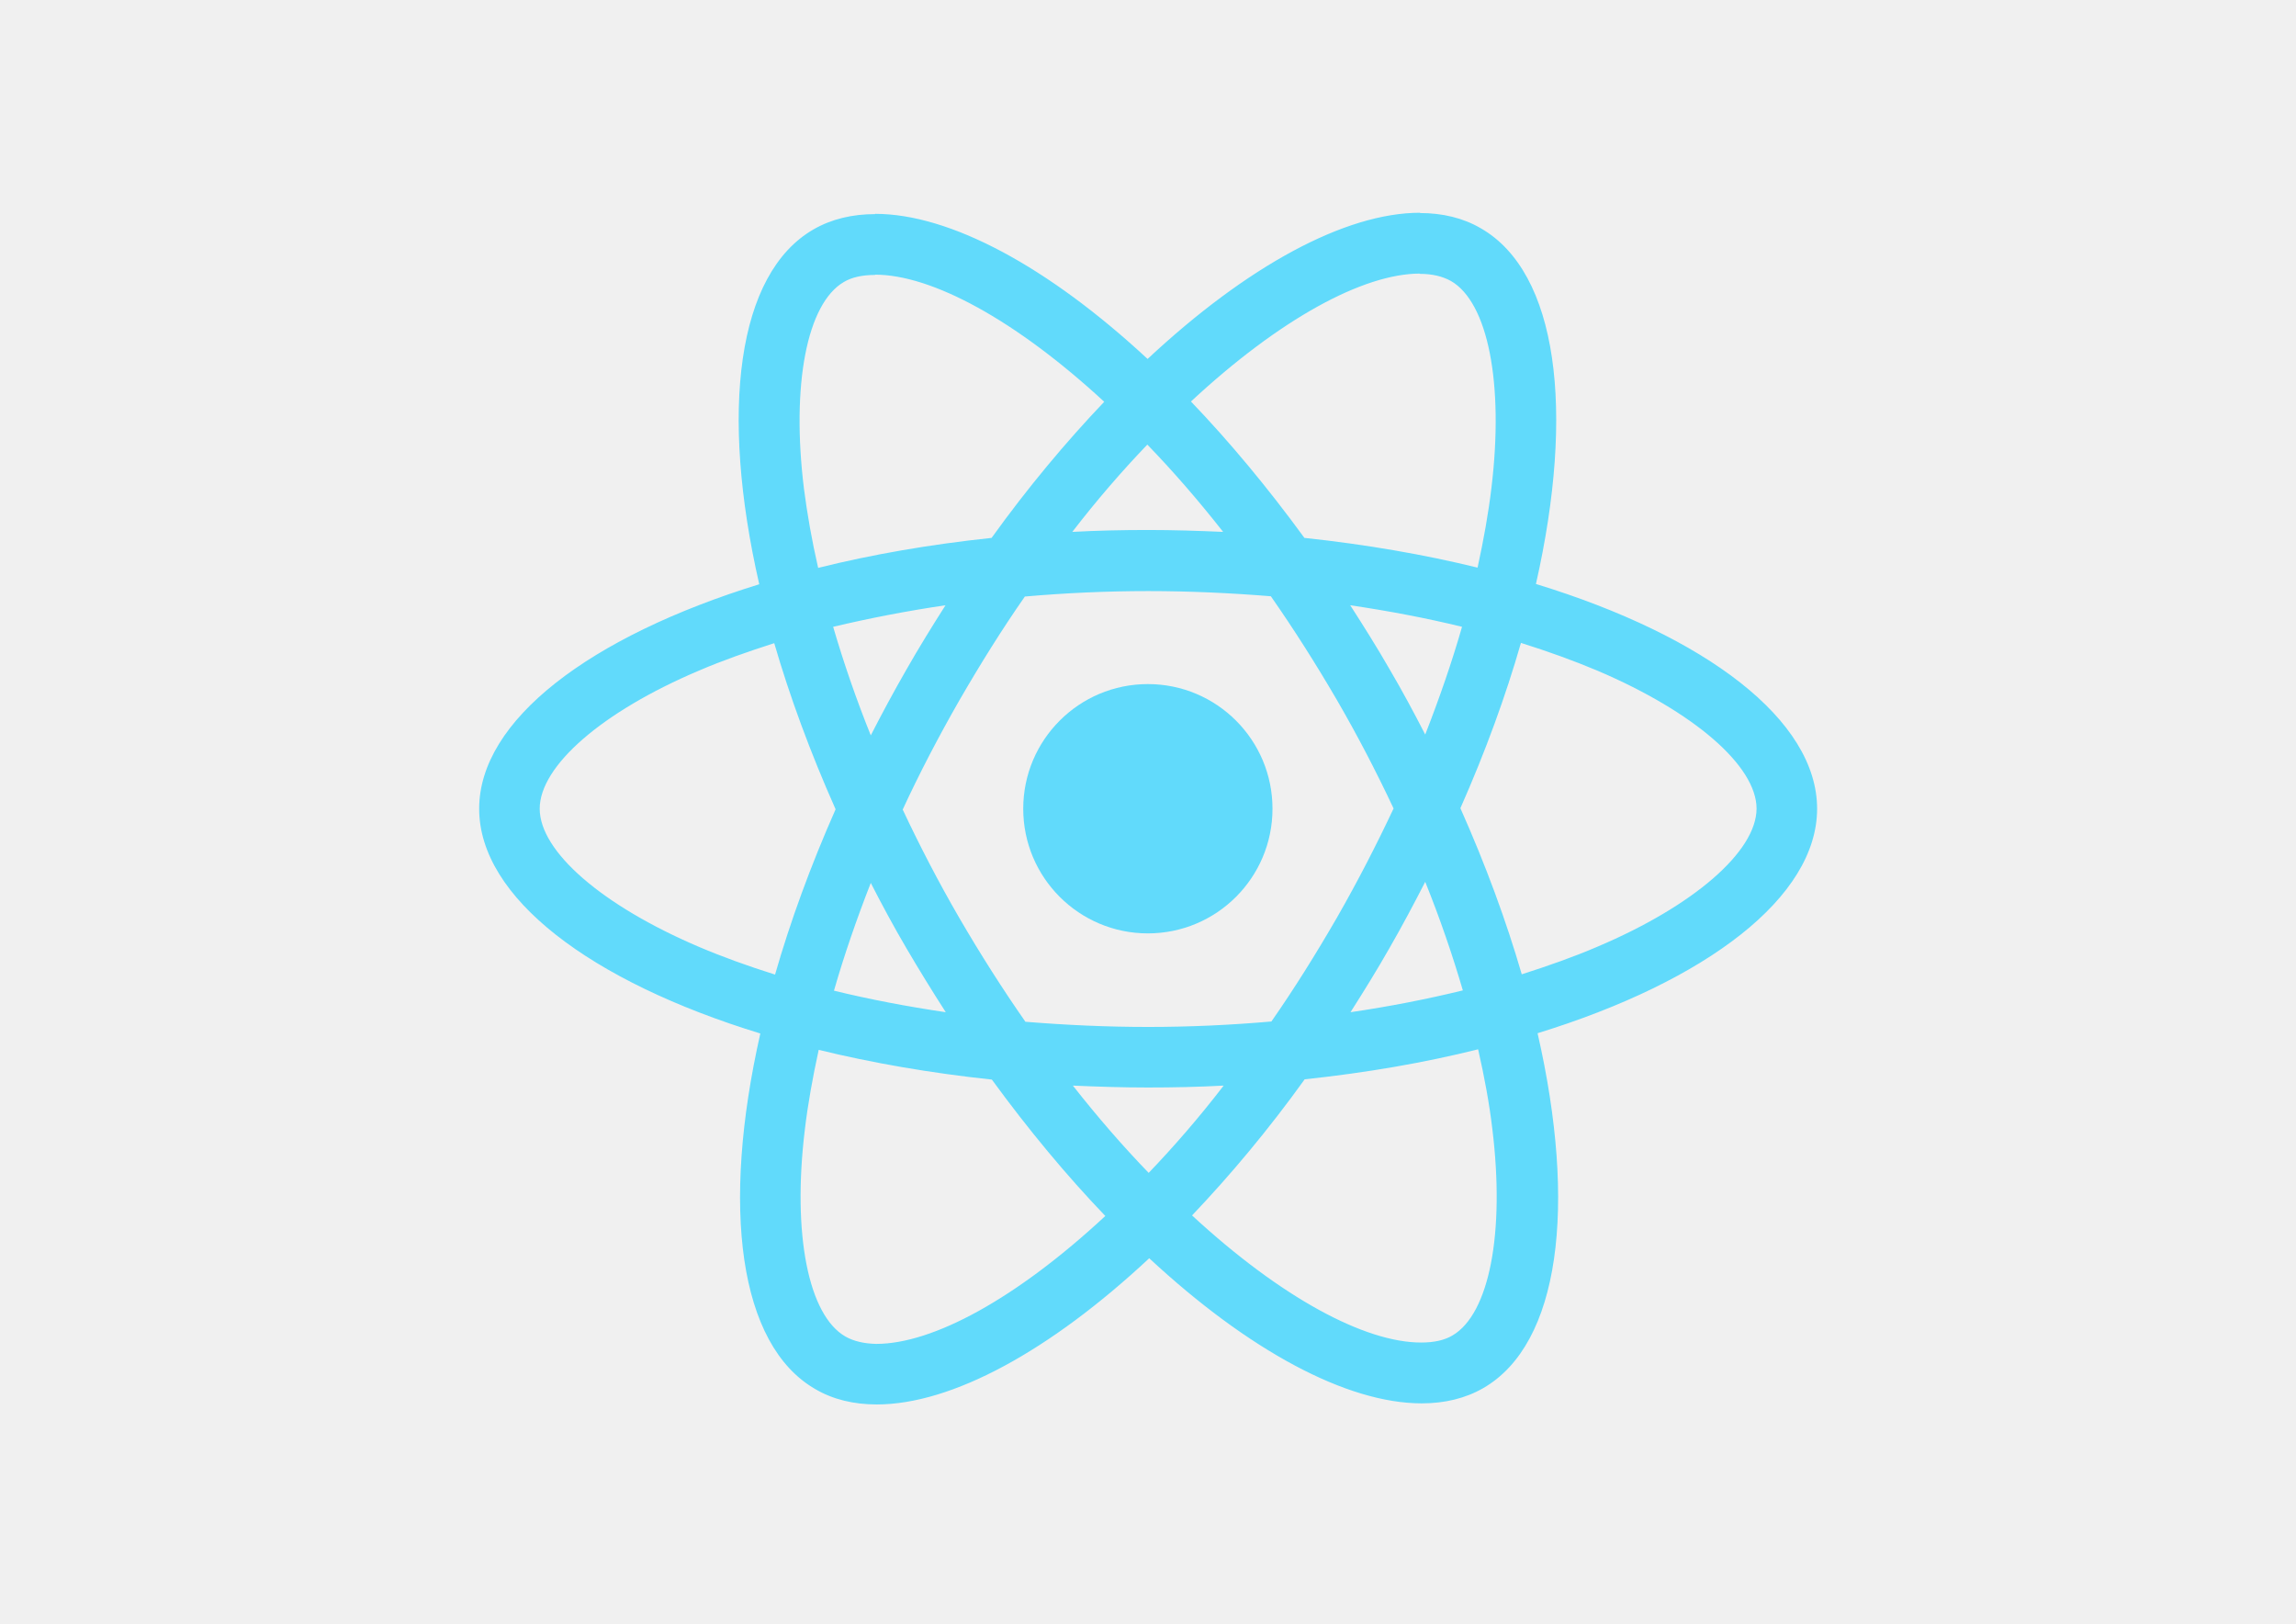
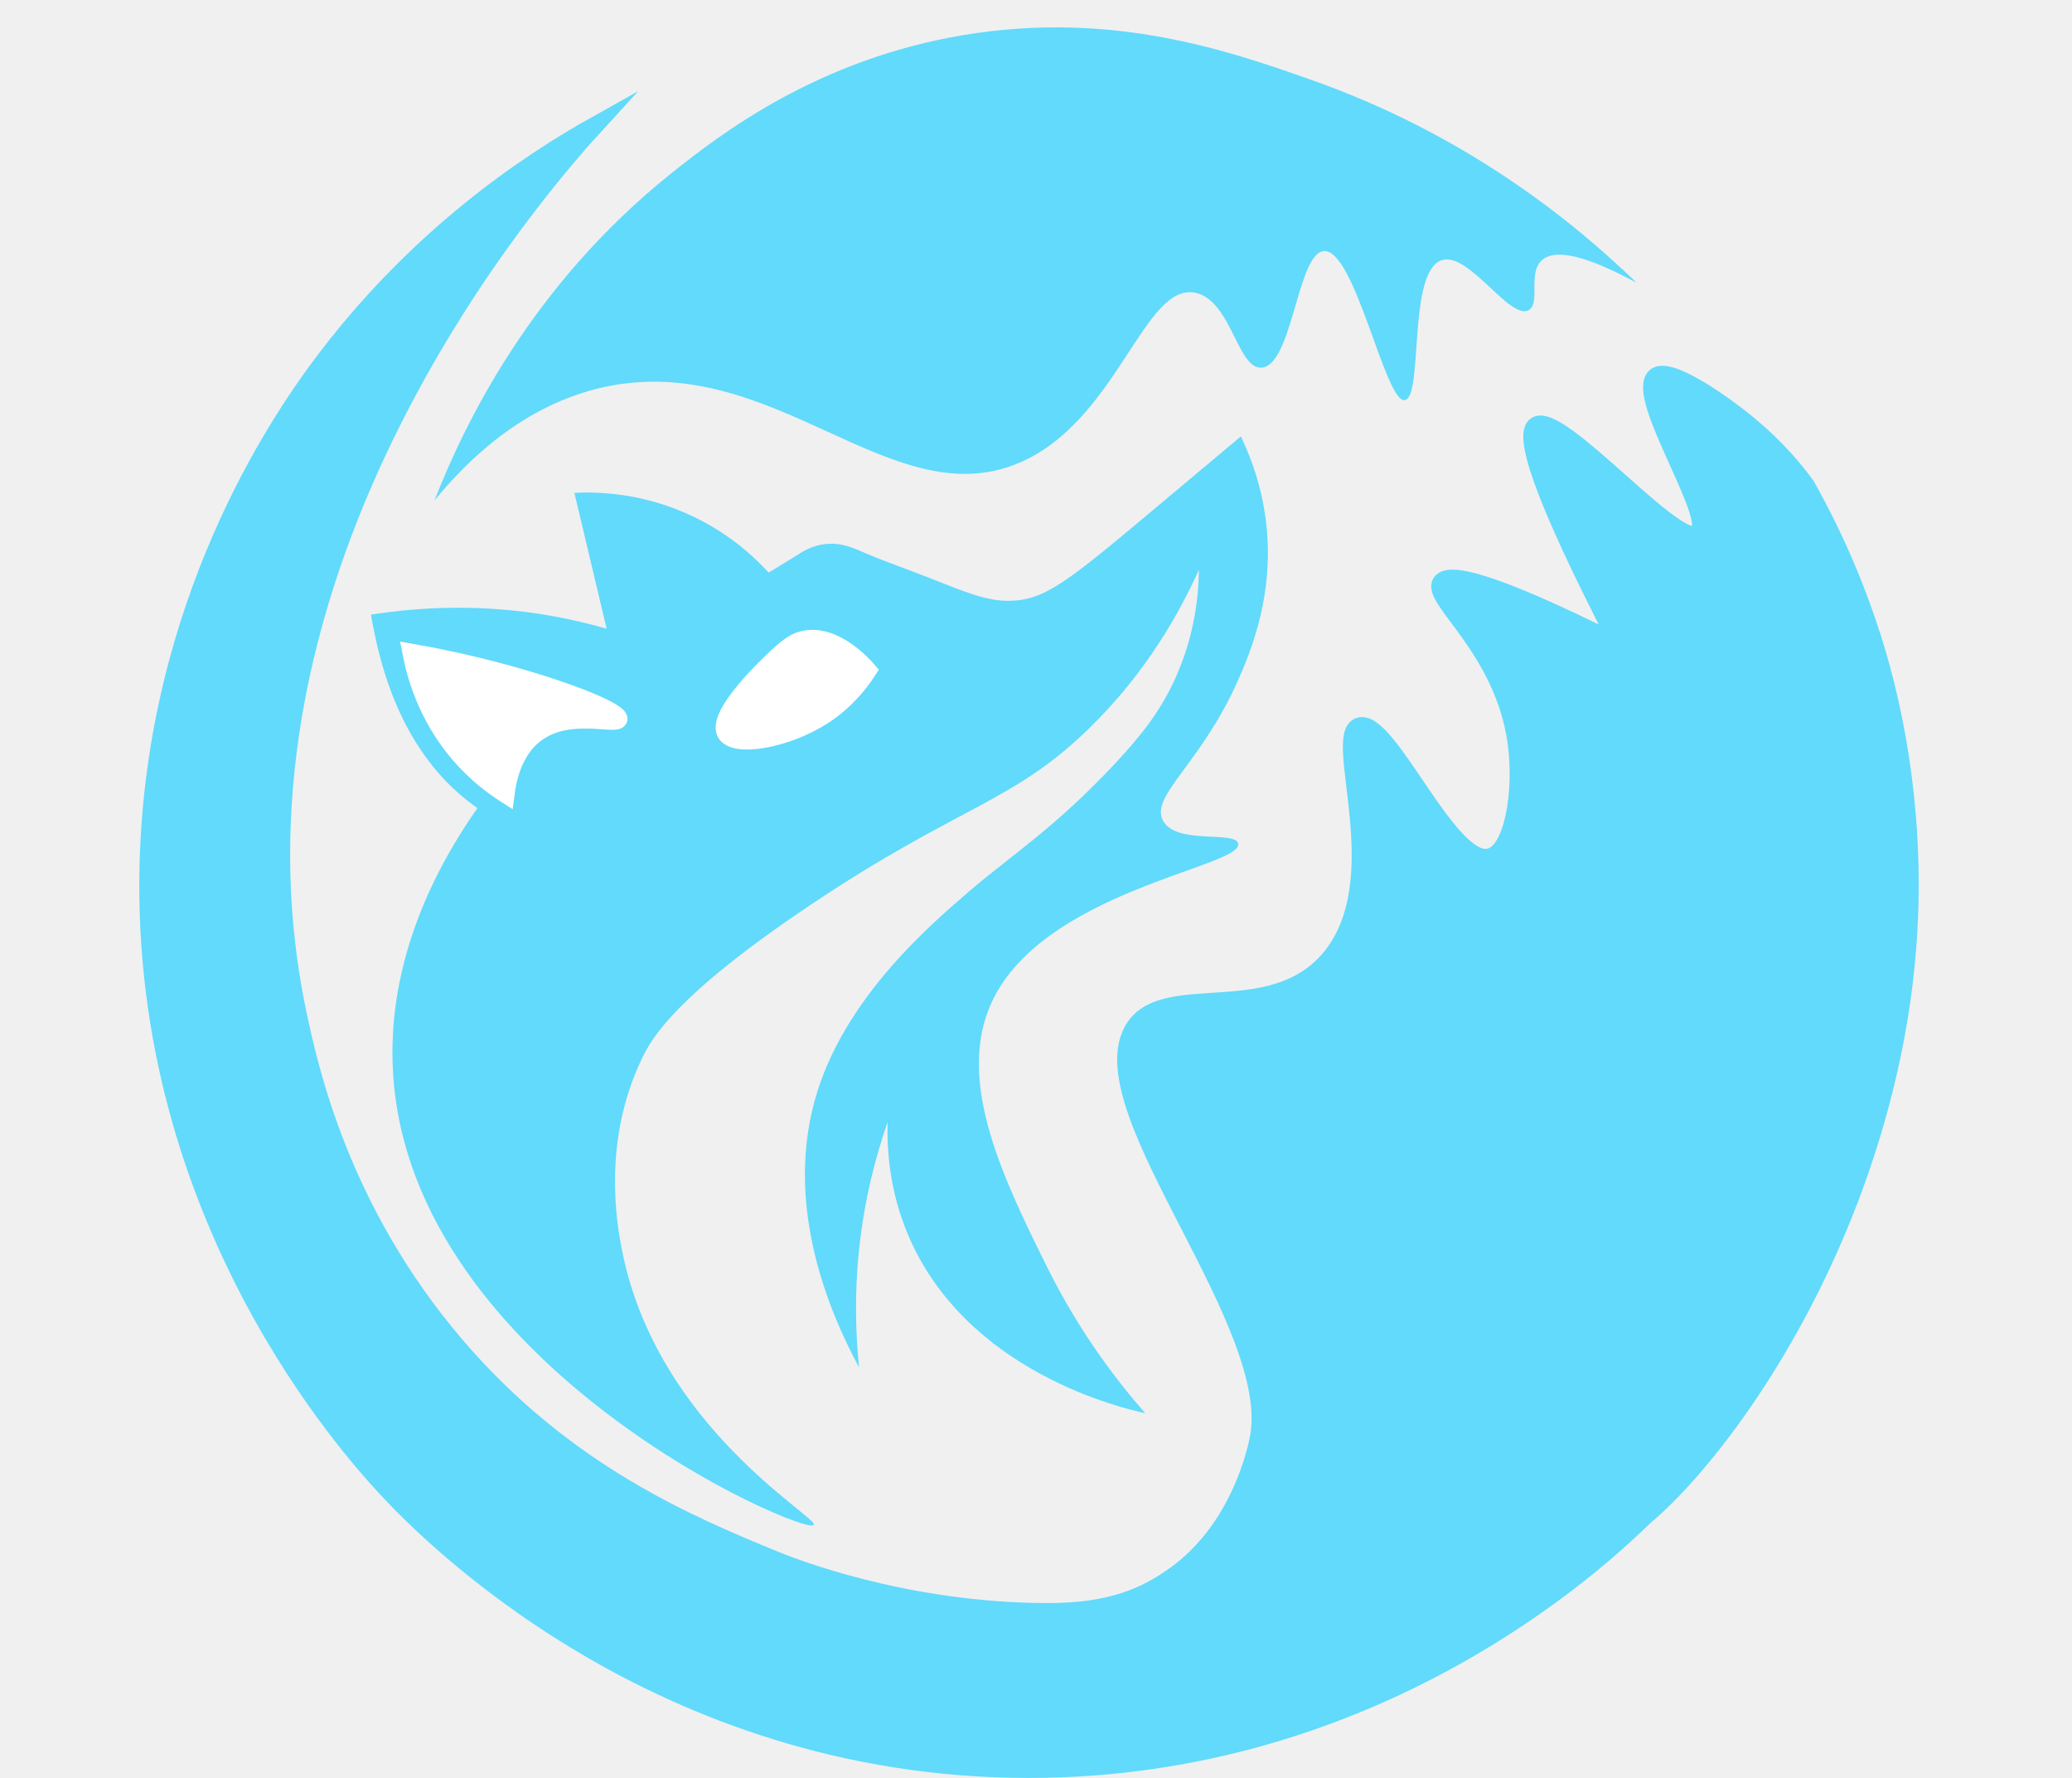
- <svg xmlns="http://www.w3.org/2000/svg" viewBox="0 0 841.9 595.3">
-   <g fill="#61DAFB">
-     <path d="M666.3 296.5c0-32.5-40.7-63.3-103.1-82.4 14.4-63.6 8-114.2-20.2-130.4-6.5-3.8-14.1-5.6-22.4-5.6v22.3c4.6 0 8.3.9 11.4 2.6 13.6 7.8 19.5 37.5 14.9 75.7-1.1 9.4-2.9 19.3-5.1 29.4-19.6-4.8-41-8.5-63.5-10.9-13.5-18.5-27.5-35.3-41.6-50 32.6-30.3 63.2-46.9 84-46.9V78c-27.5 0-63.5 19.6-99.9 53.6-36.4-33.8-72.4-53.2-99.9-53.2v22.3c20.7 0 51.4 16.5 84 46.6-14 14.7-28 31.4-41.3 49.9-22.6 2.4-44 6.1-63.6 11-2.3-10-4-19.7-5.2-29-4.7-38.2 1.1-67.9 14.6-75.8 3-1.8 6.9-2.6 11.5-2.6V78.5c-8.4 0-16 1.8-22.6 5.6-28.1 16.2-34.4 66.7-19.9 130.1-62.2 19.2-102.7 49.9-102.7 82.3 0 32.5 40.7 63.3 103.1 82.4-14.4 63.6-8 114.2 20.2 130.4 6.5 3.8 14.1 5.6 22.5 5.6 27.5 0 63.5-19.6 99.9-53.6 36.4 33.8 72.4 53.2 99.9 53.2 8.4 0 16-1.8 22.6-5.6 28.1-16.2 34.4-66.7 19.9-130.1 62-19.1 102.5-49.9 102.5-82.3zm-130.2-66.7c-3.7 12.9-8.3 26.2-13.5 39.5-4.1-8-8.4-16-13.1-24-4.6-8-9.5-15.8-14.4-23.4 14.2 2.1 27.9 4.7 41 7.9zm-45.8 106.5c-7.8 13.5-15.8 26.3-24.1 38.2-14.9 1.3-30 2-45.2 2-15.1 0-30.2-.7-45-1.9-8.3-11.9-16.4-24.6-24.2-38-7.6-13.1-14.5-26.4-20.8-39.8 6.2-13.4 13.2-26.8 20.7-39.9 7.8-13.5 15.8-26.3 24.1-38.2 14.9-1.3 30-2 45.2-2 15.1 0 30.2.7 45 1.9 8.3 11.9 16.4 24.6 24.2 38 7.6 13.1 14.5 26.4 20.8 39.8-6.3 13.4-13.2 26.8-20.7 39.9zm32.3-13c5.4 13.4 10 26.8 13.8 39.8-13.1 3.2-26.9 5.9-41.2 8 4.9-7.7 9.8-15.6 14.4-23.7 4.6-8 8.9-16.1 13-24.1zM421.2 430c-9.3-9.6-18.6-20.3-27.8-32 9 .4 18.2.7 27.5.7 9.4 0 18.7-.2 27.8-.7-9 11.7-18.3 22.4-27.5 32zm-74.4-58.9c-14.2-2.1-27.9-4.7-41-7.9 3.7-12.9 8.3-26.2 13.5-39.5 4.1 8 8.4 16 13.1 24 4.7 8 9.5 15.8 14.4 23.4zM420.7 163c9.3 9.6 18.6 20.3 27.8 32-9-.4-18.2-.7-27.5-.7-9.4 0-18.7.2-27.8.7 9-11.7 18.3-22.4 27.5-32zm-74 58.9c-4.9 7.7-9.8 15.6-14.4 23.7-4.6 8-8.9 16-13 24-5.4-13.4-10-26.8-13.8-39.8 13.1-3.1 26.9-5.8 41.2-7.9zm-90.5 125.2c-35.4-15.1-58.3-34.9-58.3-50.6 0-15.7 22.9-35.6 58.3-50.6 8.6-3.7 18-7 27.7-10.1 5.7 19.6 13.2 40 22.5 60.9-9.2 20.8-16.6 41.1-22.2 60.6-9.9-3.1-19.3-6.5-28-10.2zM310 490c-13.6-7.8-19.5-37.5-14.9-75.7 1.1-9.4 2.9-19.3 5.1-29.4 19.6 4.8 41 8.5 63.5 10.9 13.5 18.5 27.5 35.3 41.6 50-32.6 30.3-63.2 46.9-84 46.9-4.5-.1-8.3-1-11.3-2.7zm237.2-76.2c4.7 38.2-1.1 67.9-14.6 75.8-3 1.8-6.9 2.6-11.5 2.6-20.7 0-51.4-16.5-84-46.6 14-14.7 28-31.4 41.3-49.9 22.6-2.4 44-6.1 63.6-11 2.3 10.1 4.1 19.8 5.2 29.1zm38.5-66.7c-8.6 3.7-18 7-27.7 10.1-5.7-19.6-13.2-40-22.5-60.9 9.2-20.8 16.6-41.1 22.2-60.6 9.9 3.1 19.3 6.5 28.1 10.2 35.4 15.1 58.3 34.9 58.3 50.6-.1 15.7-23 35.6-58.4 50.6zM320.8 78.4z" />
-     <circle cx="420.9" cy="296.5" r="45.7" />
-     <path d="M520.5 78.1z" />
+ <svg xmlns="http://www.w3.org/2000/svg" version="1.1" x="0px" y="0px" width="122.65px" height="105.21px" viewBox="0 0 122.65 105.21" style="enable-background:new 0 0 122.65 105.21;" xml:space="preserve">
+   <style type="text/css">
+ 	.st0{fill:#61dafb;stroke:#ffffff;stroke-miterlimit:10;}
+ 	.st1{fill:#61dafb;stroke:#61dafb;stroke-miterlimit:10;}
+ 	.st2{fill-rule:evenodd;clip-rule:evenodd;fill:#231F20;}
+ 	.st3{fill:#61dafb;}
+ 	.st4{fill:none;stroke:#ffffff;stroke-miterlimit:10;}
+ 	.st5{stroke:#61dafb;stroke-miterlimit:10;}
+ 	.st6{fill:#ffffff;stroke:#ffffff;stroke-miterlimit:10;}
+ </style>
+   <defs>
+ </defs>
+   <path class="st0" d="M0,56.91" />
+   <path class="st0" d="M112.01,93.19" />
+   <path class="st1" d="M35.31,7.35C32.28,10.66,12.05,33.39,17.65,60c0.71,3.36,2.55,11.63,9.29,19.55  c6.49,7.63,13.97,10.71,18.87,12.73c0.92,0.38,7.7,3.1,16.26,3.1c3.86,0,5.8-1.03,7.22-1.99c3.45-2.34,4.66-6.13,5.05-7.65  c0,0,0.07-0.27,0.12-0.52c1.44-6.77-10-19.36-7.46-24.18c1.7-3.24,8.19-0.13,11.71-4.33c3.86-4.62,0.05-13.16,1.74-13.74  c1.73-0.59,5.36,8.38,7.74,7.74c1.39-0.37,1.94-3.92,1.55-6.77c-0.77-5.57-5.13-8.5-4.45-9.48c0.43-0.63,2.78-0.24,10.48,3.62  c-4.72-9.13-5.62-12.39-4.86-12.91c1.39-0.95,8.36,7.35,9.59,6.4c1.12-0.86-3.82-8.13-2.52-9.29c0.8-0.71,4.1,1.64,5.61,2.9  c1.58,1.31,2.67,2.63,3.34,3.55c1.97,3.5,3.18,6.67,3.94,9.07c0.81,2.56,2.37,8.28,2.19,15.73c-0.04,1.74-0.21,4.72-0.93,8.35  c-2.82,14.21-10.75,24.55-14.77,27.89c0,0,0,0,0,0c-2.61,2.55-15.82,14.98-36.51,14.96c-21.96-0.02-35.58-14.05-37.9-16.53  C20.72,85.8,8.26,72.08,8.76,51.23c0.37-15.52,7.72-26.24,10.13-29.5C24.62,14,31.27,9.61,35.31,7.35z" />
+   <path class="st2" d="M67.22,23.45" />
+   <path class="st2" d="M72.3,48.39" />
+   <path class="st3" d="M25.72,29.62c1.77-4.54,5.72-12.7,13.94-19.3c3.03-2.43,8.75-6.81,17.41-8.25c8.82-1.46,15.72,0.96,20.5,2.64  c9,3.16,15.36,8.2,19.31,12.03c-2.24-1.22-4.65-2.2-5.61-1.34c-0.85,0.77-0.07,2.54-0.77,2.95c-1.12,0.65-3.54-3.47-5.16-2.95  c-2.03,0.66-1.08,8.09-2.18,8.28c-1.16,0.21-2.94-8.94-4.79-8.82c-1.57,0.1-1.86,6.77-3.69,6.9c-1.42,0.1-1.79-3.92-3.87-4.42  c-3.09-0.74-4.63,7.6-10.52,10.07c-7.6,3.19-14.52-6.74-24.63-4.48C30.97,24,27.68,27.22,25.72,29.62z" />
+   <g>
+     <g>
+       <path class="st4" d="M33.33,7.35" />
+     </g>
  </g>
+   <g>
+     <g>
+       <path class="st4" d="M11.65,37.94" />
+     </g>
+   </g>
+   <path class="st0" d="M83.17,23.92" />
+   <path class="st0" d="M20.94,0" />
+   <path class="st5" d="M78.62,50.32" />
+   <path class="st5" d="M119.26,14.52" />
+   <path class="st5" d="M112.88,81.63" />
+   <path class="st5" d="M122.65,72.05" />
+   <path class="st5" d="M122.65,38.28" />
+   <path class="st2" d="M67.79,83.43" />
+   <path class="st3" d="M67.79,83.64c-1.65-1.88-3.89-4.77-5.83-8.69c-2.49-5.04-5.3-10.74-3.38-15.35c2.87-6.9,15.08-8.27,14.71-9.68  c-0.2-0.77-3.67,0.1-4.45-1.35c-0.78-1.46,2.26-3.36,4.45-8.32c0.65-1.48,1.94-4.48,1.74-8.32c-0.14-2.68-0.95-4.8-1.58-6.1  c-0.99,0.83-2.9,2.43-4.7,3.94c-5.47,4.59-6.83,5.74-8.96,5.79c-1.4,0.04-2.83-0.59-4.84-1.38c-1.26-0.5-2.55-0.93-3.79-1.47  c-0.64-0.28-1.36-0.61-2.3-0.51c-0.72,0.08-1.28,0.39-1.63,0.63c-0.58,0.35-1.15,0.71-1.73,1.06c-0.85-0.93-2.28-2.26-4.39-3.28  c-2.98-1.45-5.72-1.51-7.11-1.44c0.64,2.68,1.27,5.36,1.91,8.04c-0.98-0.28-2.03-0.53-3.16-0.74c-4.17-0.75-7.88-0.55-10.79-0.09  c0.03,0.2,0.09,0.52,0.17,0.92c0.39,1.88,1.46,6.77,5.38,9.96c0.19,0.15,0.44,0.35,0.75,0.57c-2.26,3.22-5.42,8.88-4.99,15.72  c1.08,17.38,24.38,27.35,24.9,26.71c0.35-0.43-9.28-5.75-11.35-16.26c-0.31-1.56-1.19-6.47,1.2-11.39c0.56-1.16,1.98-3.7,9.91-9.02  c8.86-5.94,11.99-6.04,16.55-10.49c3.44-3.36,5.39-6.94,6.49-9.38c-0.02,1.44-0.22,3.64-1.23,6.04c-0.93,2.23-2.2,3.77-3.65,5.34  c-3.66,3.93-6.22,5.5-8.75,7.68c-2.29,1.97-7.13,6.13-8.93,11.74c-2.13,6.65,0.69,13.16,2.44,16.41c-0.19-1.88-0.28-4.2-0.01-6.85  c0.31-3.09,1.01-5.68,1.7-7.66c-0.05,1.81,0.16,4.15,1.19,6.61C57.16,81.24,66.56,83.38,67.79,83.64z" />
+   <path class="st6" d="M51.4,39.68c-0.25-0.29-2.05-2.35-3.96-1.81c-0.28,0.08-0.66,0.24-1.49,1.02c-0.4,0.38-3.63,3.38-3.01,4.51  c0.52,0.93,3.59,0.39,5.77-1C50.07,41.52,50.92,40.43,51.4,39.68z" />
+   <path class="st6" d="M24.31,38.59c1.37,0.24,3.39,0.64,5.79,1.3c3.72,1.03,6.66,2.24,6.54,2.68c-0.13,0.46-2.97-0.62-4.94,0.89  c-1.22,0.93-1.61,2.48-1.75,3.59c-0.83-0.53-1.84-1.3-2.79-2.41C25.23,42.38,24.57,39.95,24.31,38.59z" />
+   <path class="st0" d="M61.72,52.85" />
</svg>
